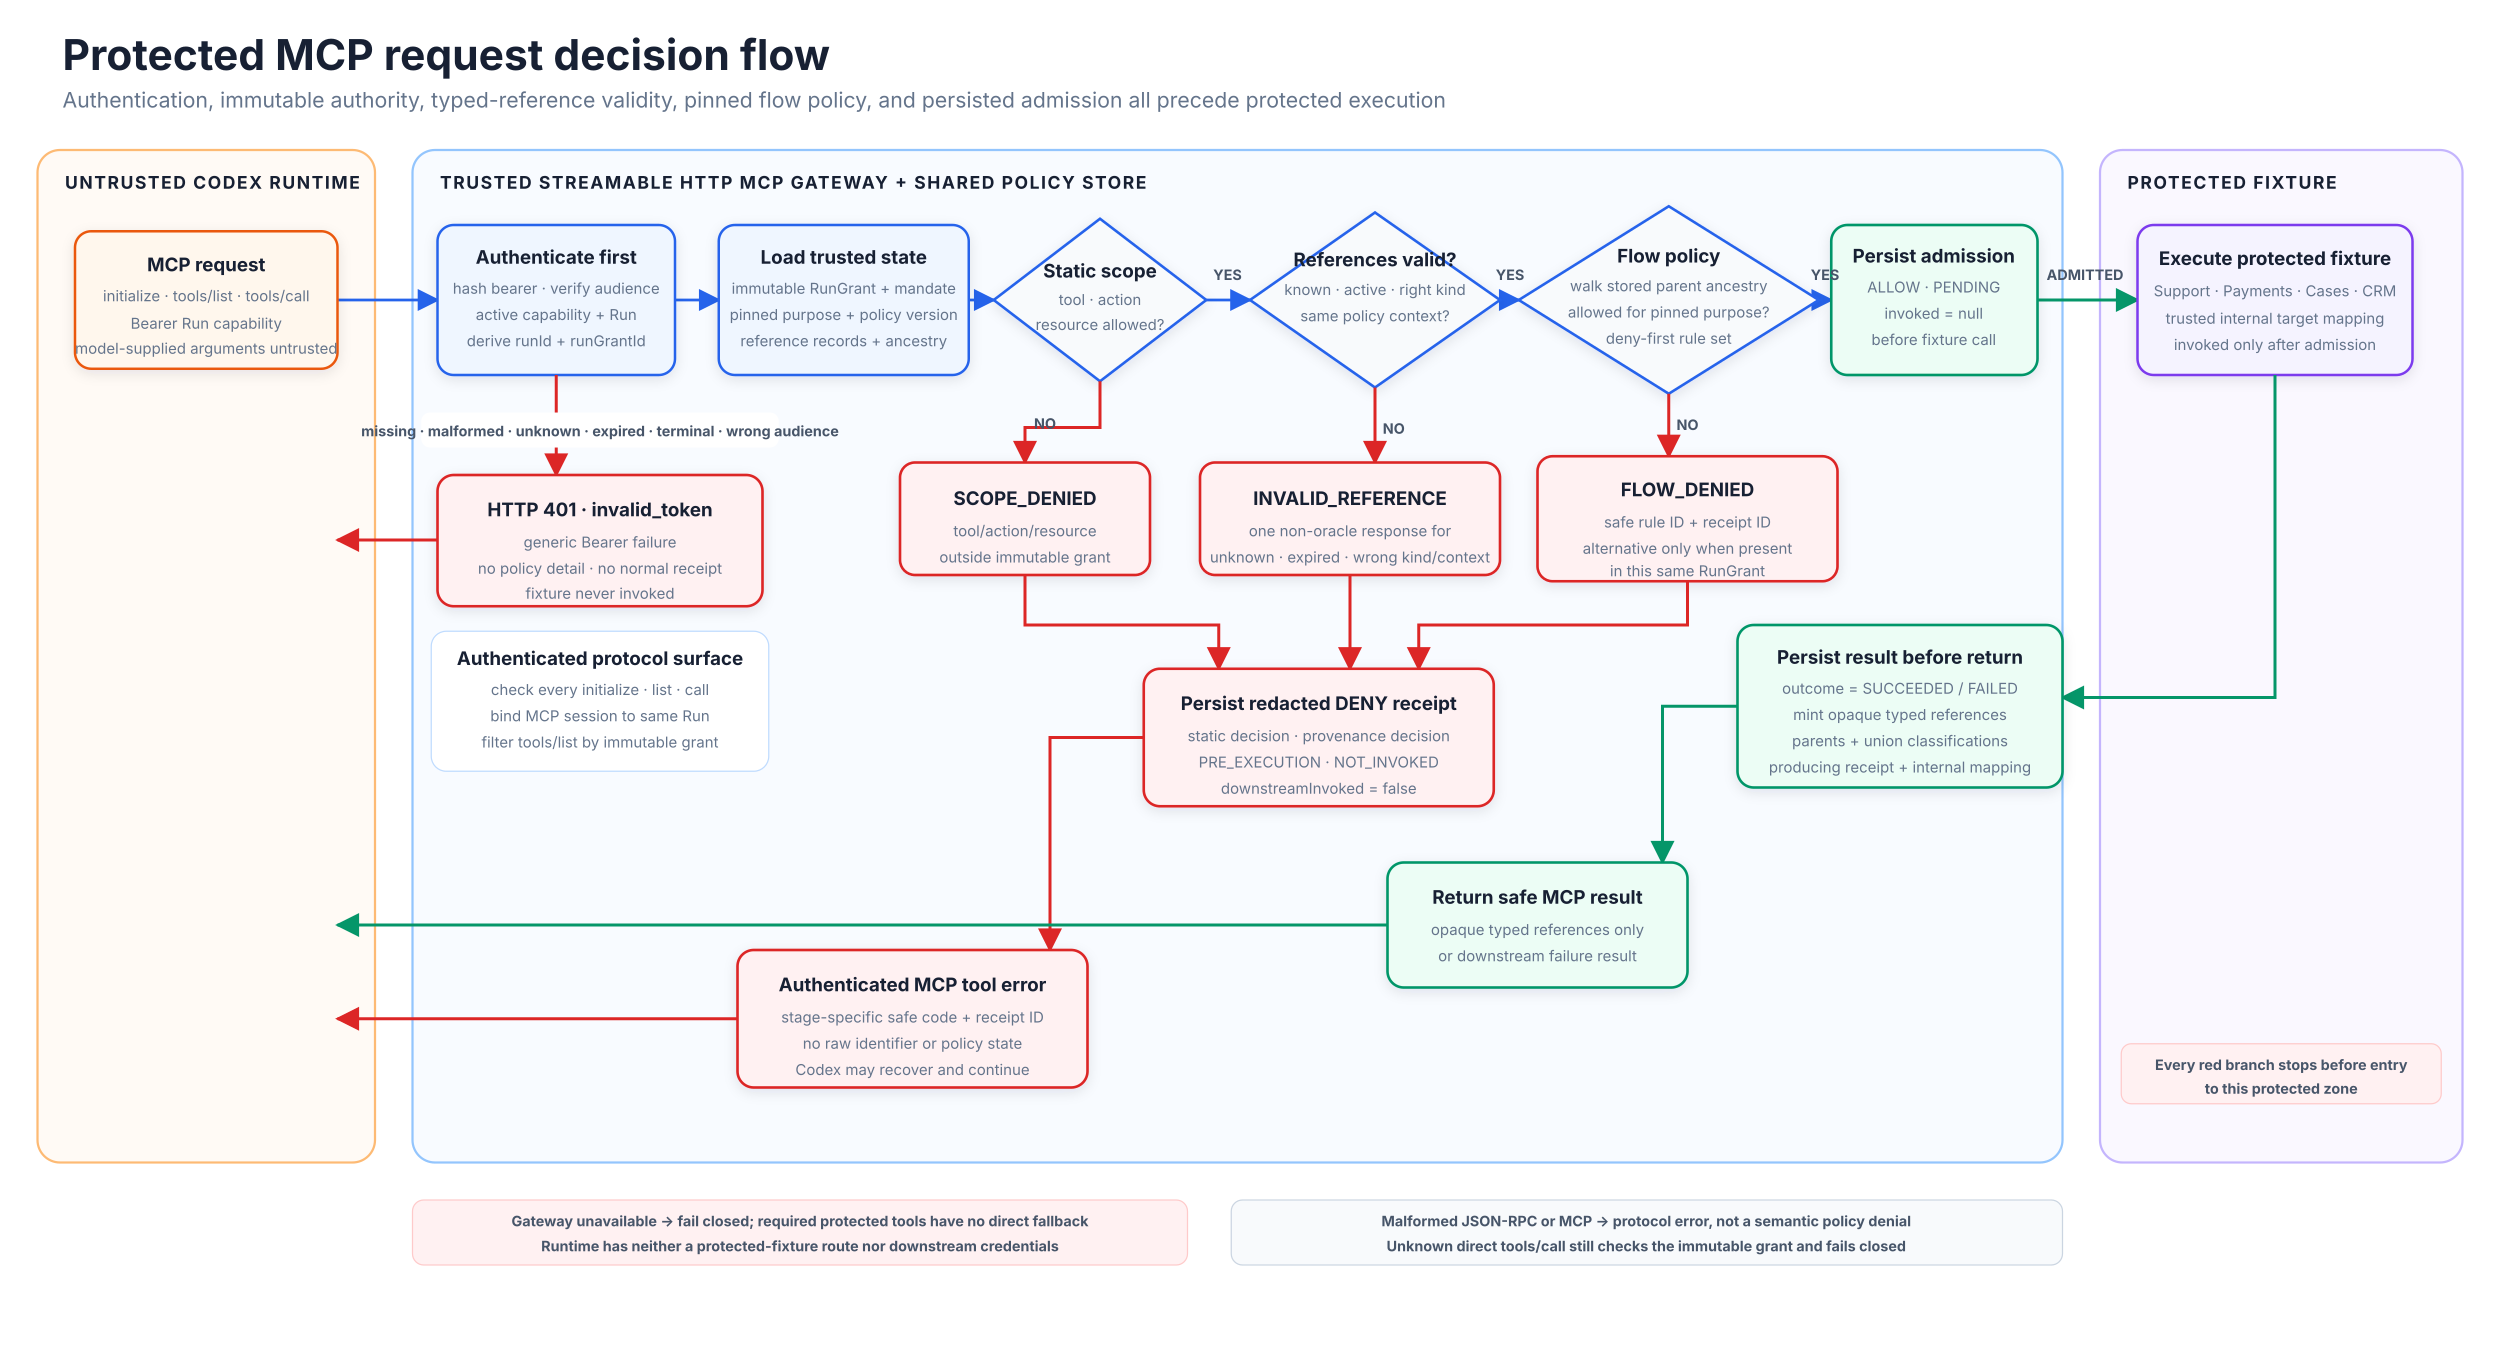
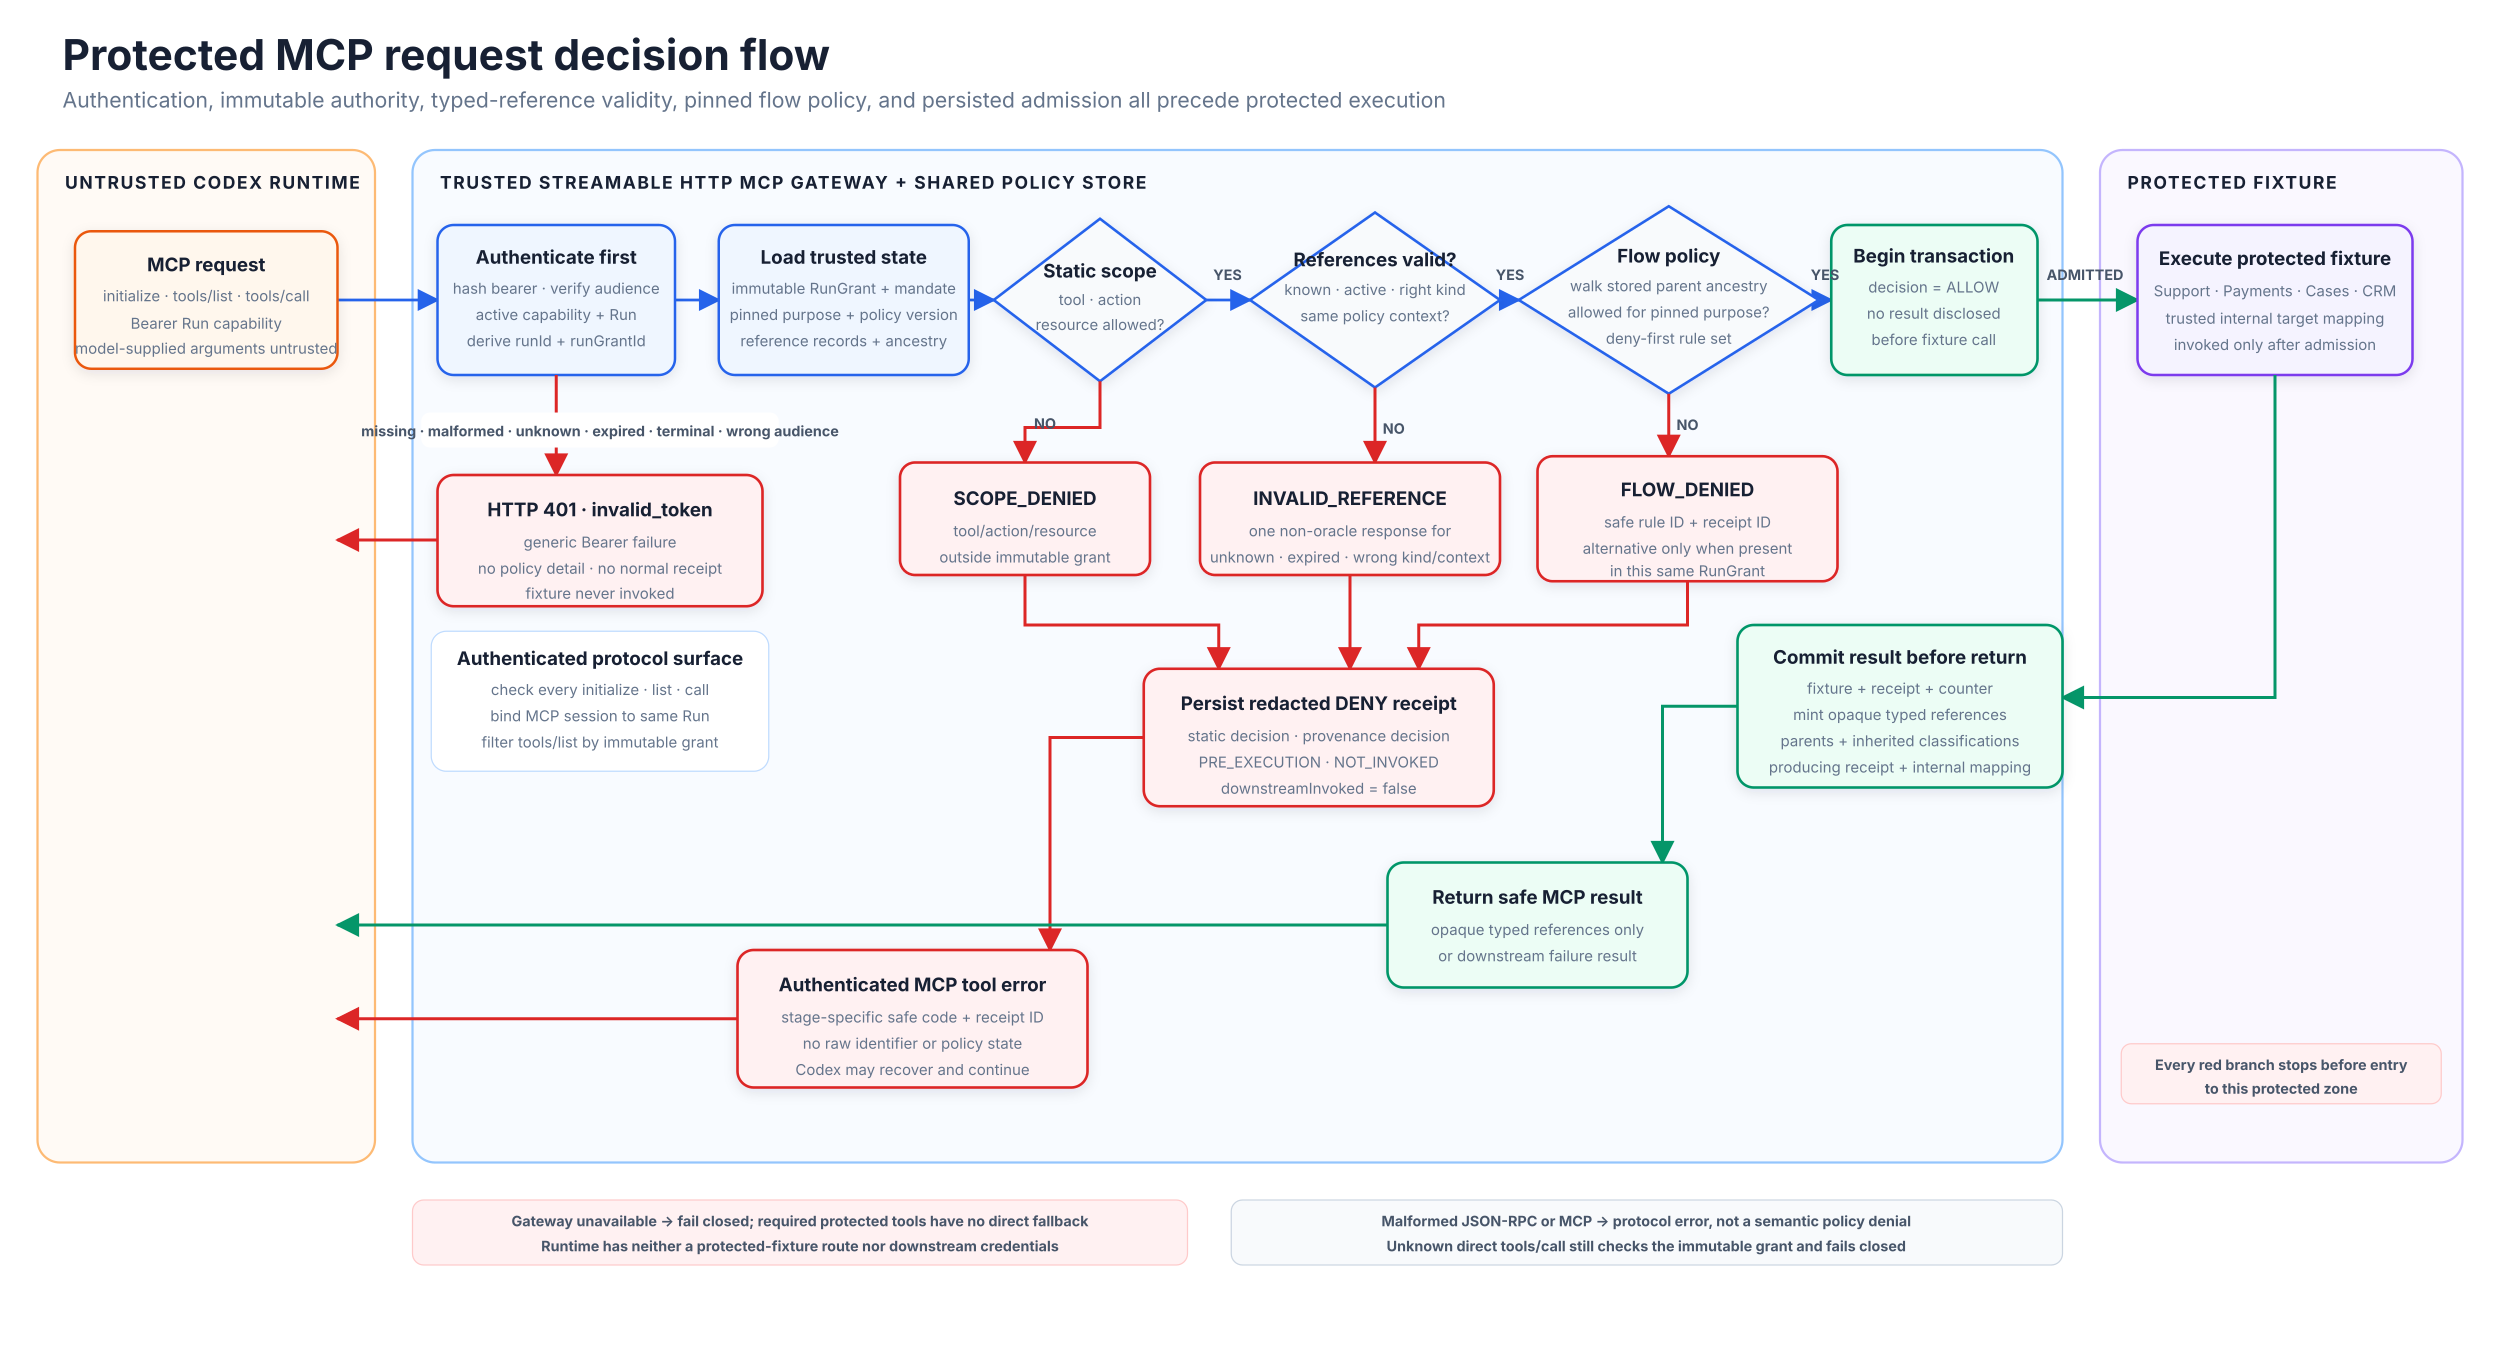
<svg xmlns="http://www.w3.org/2000/svg" width="2000" height="1080" viewBox="0 0 2000 1080" role="img" aria-labelledby="title desc">
  <defs>
    <marker id="arrowBlue" viewBox="0 0 10 10" refX="9" refY="5" markerWidth="8" markerHeight="8" orient="auto-start-reverse">
      <path d="M0 0L10 5L0 10Z" fill="#2563eb" />
    </marker>
    <marker id="arrowRed" viewBox="0 0 10 10" refX="9" refY="5" markerWidth="8" markerHeight="8" orient="auto-start-reverse">
      <path d="M0 0L10 5L0 10Z" fill="#dc2626" />
    </marker>
    <marker id="arrowGreen" viewBox="0 0 10 10" refX="9" refY="5" markerWidth="8" markerHeight="8" orient="auto-start-reverse">
      <path d="M0 0L10 5L0 10Z" fill="#059669" />
    </marker>
    <filter id="shadow" x="-20%" y="-20%" width="140%" height="140%">
      <feDropShadow dx="0" dy="3" stdDeviation="5" flood-color="#0f172a" flood-opacity="0.10" />
    </filter>
    <style>
      text { font-family: Inter, ui-sans-serif, -apple-system, BlinkMacSystemFont, "Segoe UI", sans-serif; fill: #172033; }
      .title { font-size: 34px; font-weight: 700; }
      .subtitle { font-size: 17px; fill: #64748b; }
      .zone-label { font-size: 14px; font-weight: 700; letter-spacing: 1.25px; }
      .node-title { font-size: 15px; font-weight: 700; text-anchor: middle; }
      .node-sub { font-size: 12px; fill: #64748b; text-anchor: middle; }
      .edge-label { font-size: 11.5px; font-weight: 700; fill: #475569; text-anchor: middle; }
      .runtime { fill: #fff7ed; stroke: #ea580c; stroke-width: 2; filter: url(#shadow); }
      .policy { fill: #eff6ff; stroke: #2563eb; stroke-width: 2; filter: url(#shadow); }
      .decision { fill: #f8fafc; stroke: #2563eb; stroke-width: 2.1; filter: url(#shadow); }
      .deny { fill: #fff1f2; stroke: #dc2626; stroke-width: 2.1; filter: url(#shadow); }
      .allow { fill: #ecfdf5; stroke: #059669; stroke-width: 2.1; filter: url(#shadow); }
      .fixture { fill: #f5f3ff; stroke: #7c3aed; stroke-width: 2; filter: url(#shadow); }
      .blue-edge { fill: none; stroke: #2563eb; stroke-width: 2.2; marker-end: url(#arrowBlue); }
      .red-edge { fill: none; stroke: #dc2626; stroke-width: 2.4; marker-end: url(#arrowRed); }
      .green-edge { fill: none; stroke: #059669; stroke-width: 2.4; marker-end: url(#arrowGreen); }
      .receipt-edge { fill: none; stroke: #059669; stroke-width: 2; stroke-dasharray: 7 6; marker-end: url(#arrowGreen); }
    </style>
  </defs>
  <rect width="2000" height="1080" fill="#ffffff" />
  <text x="50" y="56" class="title">Protected MCP request decision flow</text>
  <text x="50" y="86" class="subtitle">Authentication, immutable authority, typed-reference validity, pinned flow policy, and persisted admission all precede protected execution</text>
  <rect x="30" y="120" width="270" height="810" rx="18" fill="#fffaf5" stroke="#fdba74" stroke-width="1.8" />
  <text x="52" y="151" class="zone-label" fill="#c2410c">UNTRUSTED CODEX RUNTIME</text>
  <rect x="330" y="120" width="1320" height="810" rx="18" fill="#f8fbff" stroke="#93c5fd" stroke-width="1.8" />
  <text x="352" y="151" class="zone-label" fill="#1d4ed8">TRUSTED STREAMABLE HTTP MCP GATEWAY + SHARED POLICY STORE</text>
  <rect x="1680" y="120" width="290" height="810" rx="18" fill="#faf8ff" stroke="#c4b5fd" stroke-width="1.8" />
  <text x="1702" y="151" class="zone-label" fill="#6d28d9">PROTECTED FIXTURE</text>
  <path d="M270 240H350" class="blue-edge" />
  <path d="M540 240H575" class="blue-edge" />
  <path d="M775 240H795" class="blue-edge" />
  <path d="M965 240H1000" class="blue-edge" />
  <path d="M1200 240H1215" class="blue-edge" />
  <path d="M1455 240H1465" class="blue-edge" />
  <path d="M1630 240H1710" class="green-edge" />
  <rect x="60" y="185" width="210" height="110" rx="13" class="runtime" />
  <text x="165" y="217" class="node-title">MCP request</text>
  <text x="165" y="241" class="node-sub">initialize · tools/list · tools/call</text>
  <text x="165" y="263" class="node-sub">Bearer Run capability</text>
  <text x="165" y="283" class="node-sub">model-supplied arguments untrusted</text>
  <rect x="350" y="180" width="190" height="120" rx="13" class="policy" />
  <text x="445" y="211" class="node-title">Authenticate first</text>
  <text x="445" y="235" class="node-sub">hash bearer · verify audience</text>
  <text x="445" y="256" class="node-sub">active capability + Run</text>
  <text x="445" y="277" class="node-sub">derive runId + runGrantId</text>
  <rect x="575" y="180" width="200" height="120" rx="13" class="policy" />
  <text x="675" y="211" class="node-title">Load trusted state</text>
  <text x="675" y="235" class="node-sub">immutable RunGrant + mandate</text>
  <text x="675" y="256" class="node-sub">pinned purpose + policy version</text>
  <text x="675" y="277" class="node-sub">reference records + ancestry</text>
  <polygon points="880,175 965,240 880,305 795,240" class="decision" />
  <text x="880" y="222" class="node-title">Static scope</text>
  <text x="880" y="244" class="node-sub">tool · action</text>
  <text x="880" y="264" class="node-sub">resource allowed?</text>
  <polygon points="1100,170 1200,240 1100,310 1000,240" class="decision" />
  <text x="1100" y="213" class="node-title">References valid?</text>
  <text x="1100" y="236" class="node-sub">known · active · right kind</text>
  <text x="1100" y="257" class="node-sub">same policy context?</text>
  <polygon points="1335,165 1455,240 1335,315 1215,240" class="decision" />
  <text x="1335" y="210" class="node-title">Flow policy</text>
  <text x="1335" y="233" class="node-sub">walk stored parent ancestry</text>
  <text x="1335" y="254" class="node-sub">allowed for pinned purpose?</text>
  <text x="1335" y="275" class="node-sub">deny-first rule set</text>
  <rect x="1465" y="180" width="165" height="120" rx="13" class="allow" />
-   <text x="1547" y="210" class="node-title">Persist admission</text>
-   <text x="1547" y="234" class="node-sub">ALLOW · PENDING</text>
-   <text x="1547" y="255" class="node-sub">invoked = null</text>
+   <text x="1547" y="210" class="node-title">Begin transaction</text>
+   <text x="1547" y="234" class="node-sub">decision = ALLOW</text>
+   <text x="1547" y="255" class="node-sub">no result disclosed</text>
  <text x="1547" y="276" class="node-sub">before fixture call</text>
  <rect x="1710" y="180" width="220" height="120" rx="13" class="fixture" />
  <text x="1820" y="212" class="node-title">Execute protected fixture</text>
  <text x="1820" y="237" class="node-sub">Support · Payments · Cases · CRM</text>
  <text x="1820" y="259" class="node-sub">trusted internal target mapping</text>
  <text x="1820" y="280" class="node-sub">invoked only after admission</text>
  <text x="982" y="224" class="edge-label" fill="#059669">YES</text>
  <text x="1208" y="224" class="edge-label" fill="#059669">YES</text>
  <text x="1460" y="224" class="edge-label" fill="#059669">YES</text>
  <text x="1668" y="224" class="edge-label" fill="#059669">ADMITTED</text>
  <path d="M445 300V380" class="red-edge" />
  <rect x="350" y="380" width="260" height="105" rx="13" class="deny" />
  <text x="480" y="413" class="node-title">HTTP 401 · invalid_token</text>
  <text x="480" y="438" class="node-sub">generic Bearer failure</text>
  <text x="480" y="459" class="node-sub">no policy detail · no normal receipt</text>
  <text x="480" y="479" class="node-sub">fixture never invoked</text>
  <path d="M350 432H270" class="red-edge" />
  <rect x="345" y="505" width="270" height="112" rx="12" fill="#ffffff" stroke="#bfdbfe" />
  <text x="480" y="532" class="node-title">Authenticated protocol surface</text>
  <text x="480" y="556" class="node-sub">check every initialize · list · call</text>
  <text x="480" y="577" class="node-sub">bind MCP session to same Run</text>
  <text x="480" y="598" class="node-sub">filter tools/list by immutable grant</text>
  <rect x="337" y="330" width="286" height="28" rx="7" fill="#ffffff" />
  <text x="480" y="349" class="edge-label" fill="#dc2626">missing · malformed · unknown · expired · terminal · wrong audience</text>
  <path d="M880 305V342H820V370" class="red-edge" />
  <path d="M1100 310V370" class="red-edge" />
  <path d="M1335 315V365" class="red-edge" />
  <rect x="720" y="370" width="200" height="90" rx="12" class="deny" />
  <text x="820" y="404" class="node-title">SCOPE_DENIED</text>
  <text x="820" y="429" class="node-sub">tool/action/resource</text>
  <text x="820" y="450" class="node-sub">outside immutable grant</text>
  <rect x="960" y="370" width="240" height="90" rx="12" class="deny" />
  <text x="1080" y="404" class="node-title">INVALID_REFERENCE</text>
  <text x="1080" y="429" class="node-sub">one non-oracle response for</text>
  <text x="1080" y="450" class="node-sub">unknown · expired · wrong kind/context</text>
  <rect x="1230" y="365" width="240" height="100" rx="12" class="deny" />
  <text x="1350" y="397" class="node-title">FLOW_DENIED</text>
  <text x="1350" y="422" class="node-sub">safe rule ID + receipt ID</text>
  <text x="1350" y="443" class="node-sub">alternative only when present</text>
  <text x="1350" y="461" class="node-sub">in this same RunGrant</text>
  <text x="836" y="343" class="edge-label" fill="#dc2626">NO</text>
  <text x="1115" y="347" class="edge-label" fill="#dc2626">NO</text>
  <text x="1350" y="344" class="edge-label" fill="#dc2626">NO</text>
  <path d="M820 460V500H975V535" class="red-edge" />
  <path d="M1080 460V535" class="red-edge" />
  <path d="M1350 465V500H1135V535" class="red-edge" />
  <rect x="915" y="535" width="280" height="110" rx="13" class="deny" />
  <text x="1055" y="568" class="node-title">Persist redacted DENY receipt</text>
  <text x="1055" y="593" class="node-sub">static decision · provenance decision</text>
  <text x="1055" y="614" class="node-sub">PRE_EXECUTION · NOT_INVOKED</text>
  <text x="1055" y="635" class="node-sub">downstreamInvoked = false</text>
  <path d="M915 590H840V760" class="red-edge" />
  <rect x="590" y="760" width="280" height="110" rx="13" class="deny" />
  <text x="730" y="793" class="node-title">Authenticated MCP tool error</text>
  <text x="730" y="818" class="node-sub">stage-specific safe code + receipt ID</text>
  <text x="730" y="839" class="node-sub">no raw identifier or policy state</text>
  <text x="730" y="860" class="node-sub">Codex may recover and continue</text>
  <path d="M590 815H270" class="red-edge" />
  <path d="M1820 300V558H1650" class="green-edge" />
  <rect x="1390" y="500" width="260" height="130" rx="13" class="allow" />
-   <text x="1520" y="531" class="node-title">Persist result before return</text>
-   <text x="1520" y="555" class="node-sub">outcome = SUCCEEDED / FAILED</text>
+   <text x="1520" y="531" class="node-title">Commit result before return</text>
+   <text x="1520" y="555" class="node-sub">fixture + receipt + counter</text>
  <text x="1520" y="576" class="node-sub">mint opaque typed references</text>
-   <text x="1520" y="597" class="node-sub">parents + union classifications</text>
+   <text x="1520" y="597" class="node-sub">parents + inherited classifications</text>
  <text x="1520" y="618" class="node-sub">producing receipt + internal mapping</text>
  <path d="M1390 565H1330V690" class="green-edge" />
  <rect x="1110" y="690" width="240" height="100" rx="13" class="allow" />
  <text x="1230" y="723" class="node-title">Return safe MCP result</text>
  <text x="1230" y="748" class="node-sub">opaque typed references only</text>
  <text x="1230" y="769" class="node-sub">or downstream failure result</text>
  <path d="M1110 740H270" class="green-edge" />
  <rect x="1697" y="835" width="256" height="48" rx="8" fill="#fff1f2" stroke="#fecaca" />
  <text x="1825" y="856" class="edge-label" fill="#dc2626">Every red branch stops before entry</text>
  <text x="1825" y="875" class="edge-label" fill="#dc2626">to this protected zone</text>
  <rect x="330" y="960" width="620" height="52" rx="9" fill="#fff1f2" stroke="#fecaca" />
  <text x="640" y="981" class="edge-label" fill="#dc2626">Gateway unavailable → fail closed; required protected tools have no direct fallback</text>
  <text x="640" y="1001" class="edge-label" fill="#dc2626">Runtime has neither a protected-fixture route nor downstream credentials</text>
  <rect x="985" y="960" width="665" height="52" rx="9" fill="#f8fafc" stroke="#cbd5e1" />
  <text x="1317" y="981" class="edge-label">Malformed JSON-RPC or MCP → protocol error, not a semantic policy denial</text>
  <text x="1317" y="1001" class="edge-label">Unknown direct tools/call still checks the immutable grant and fails closed</text>
</svg>
